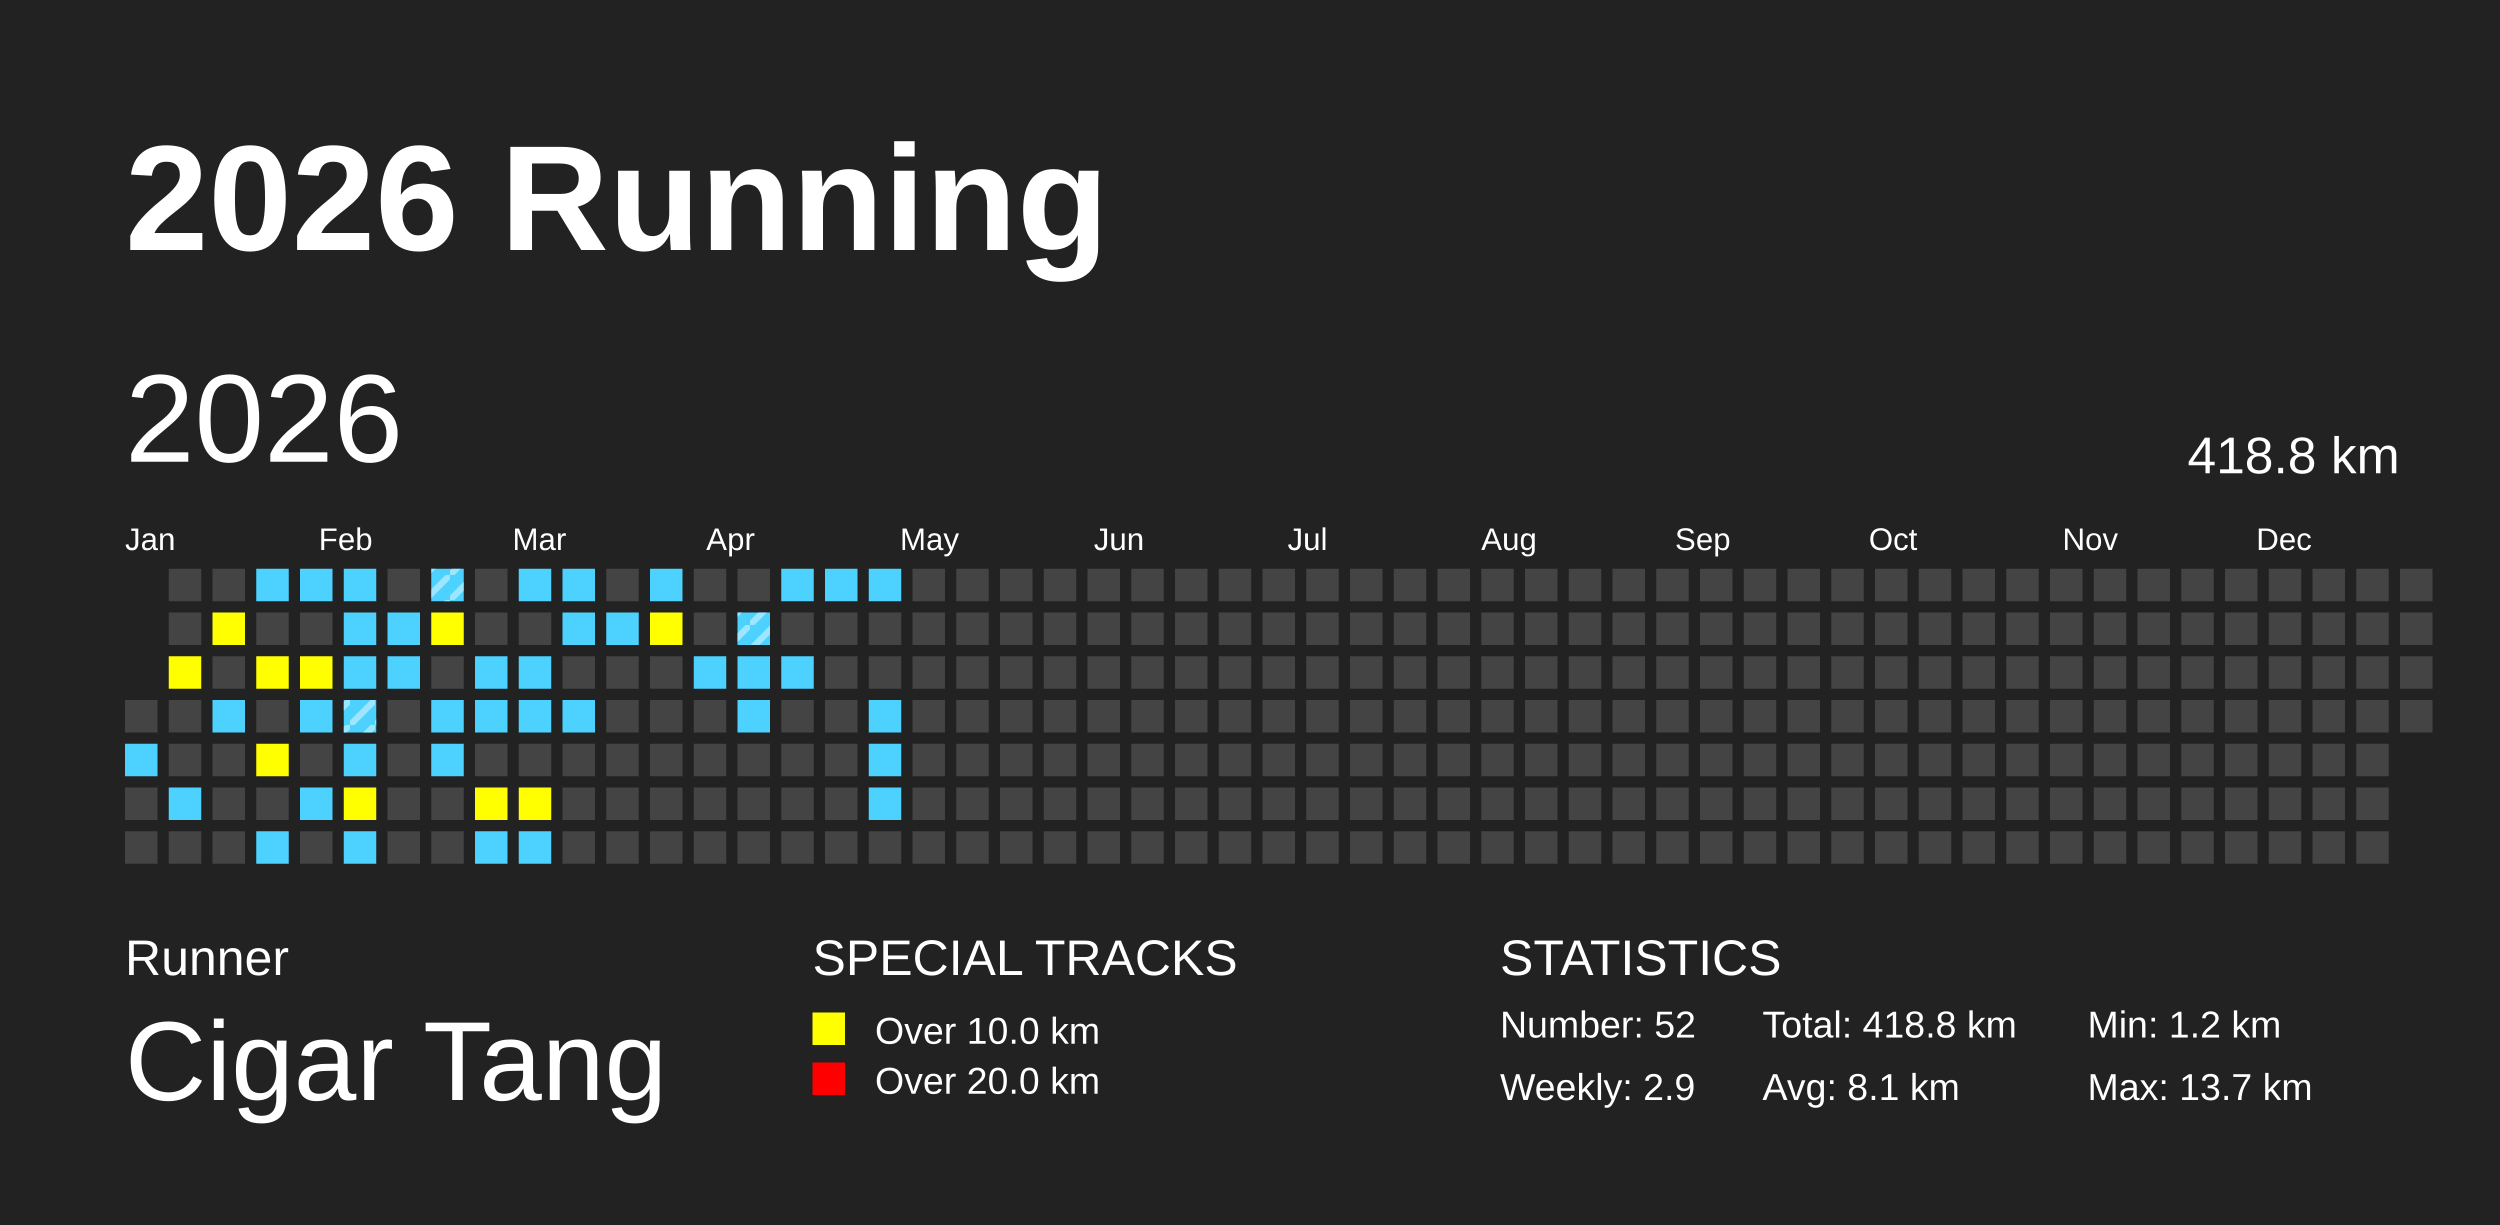
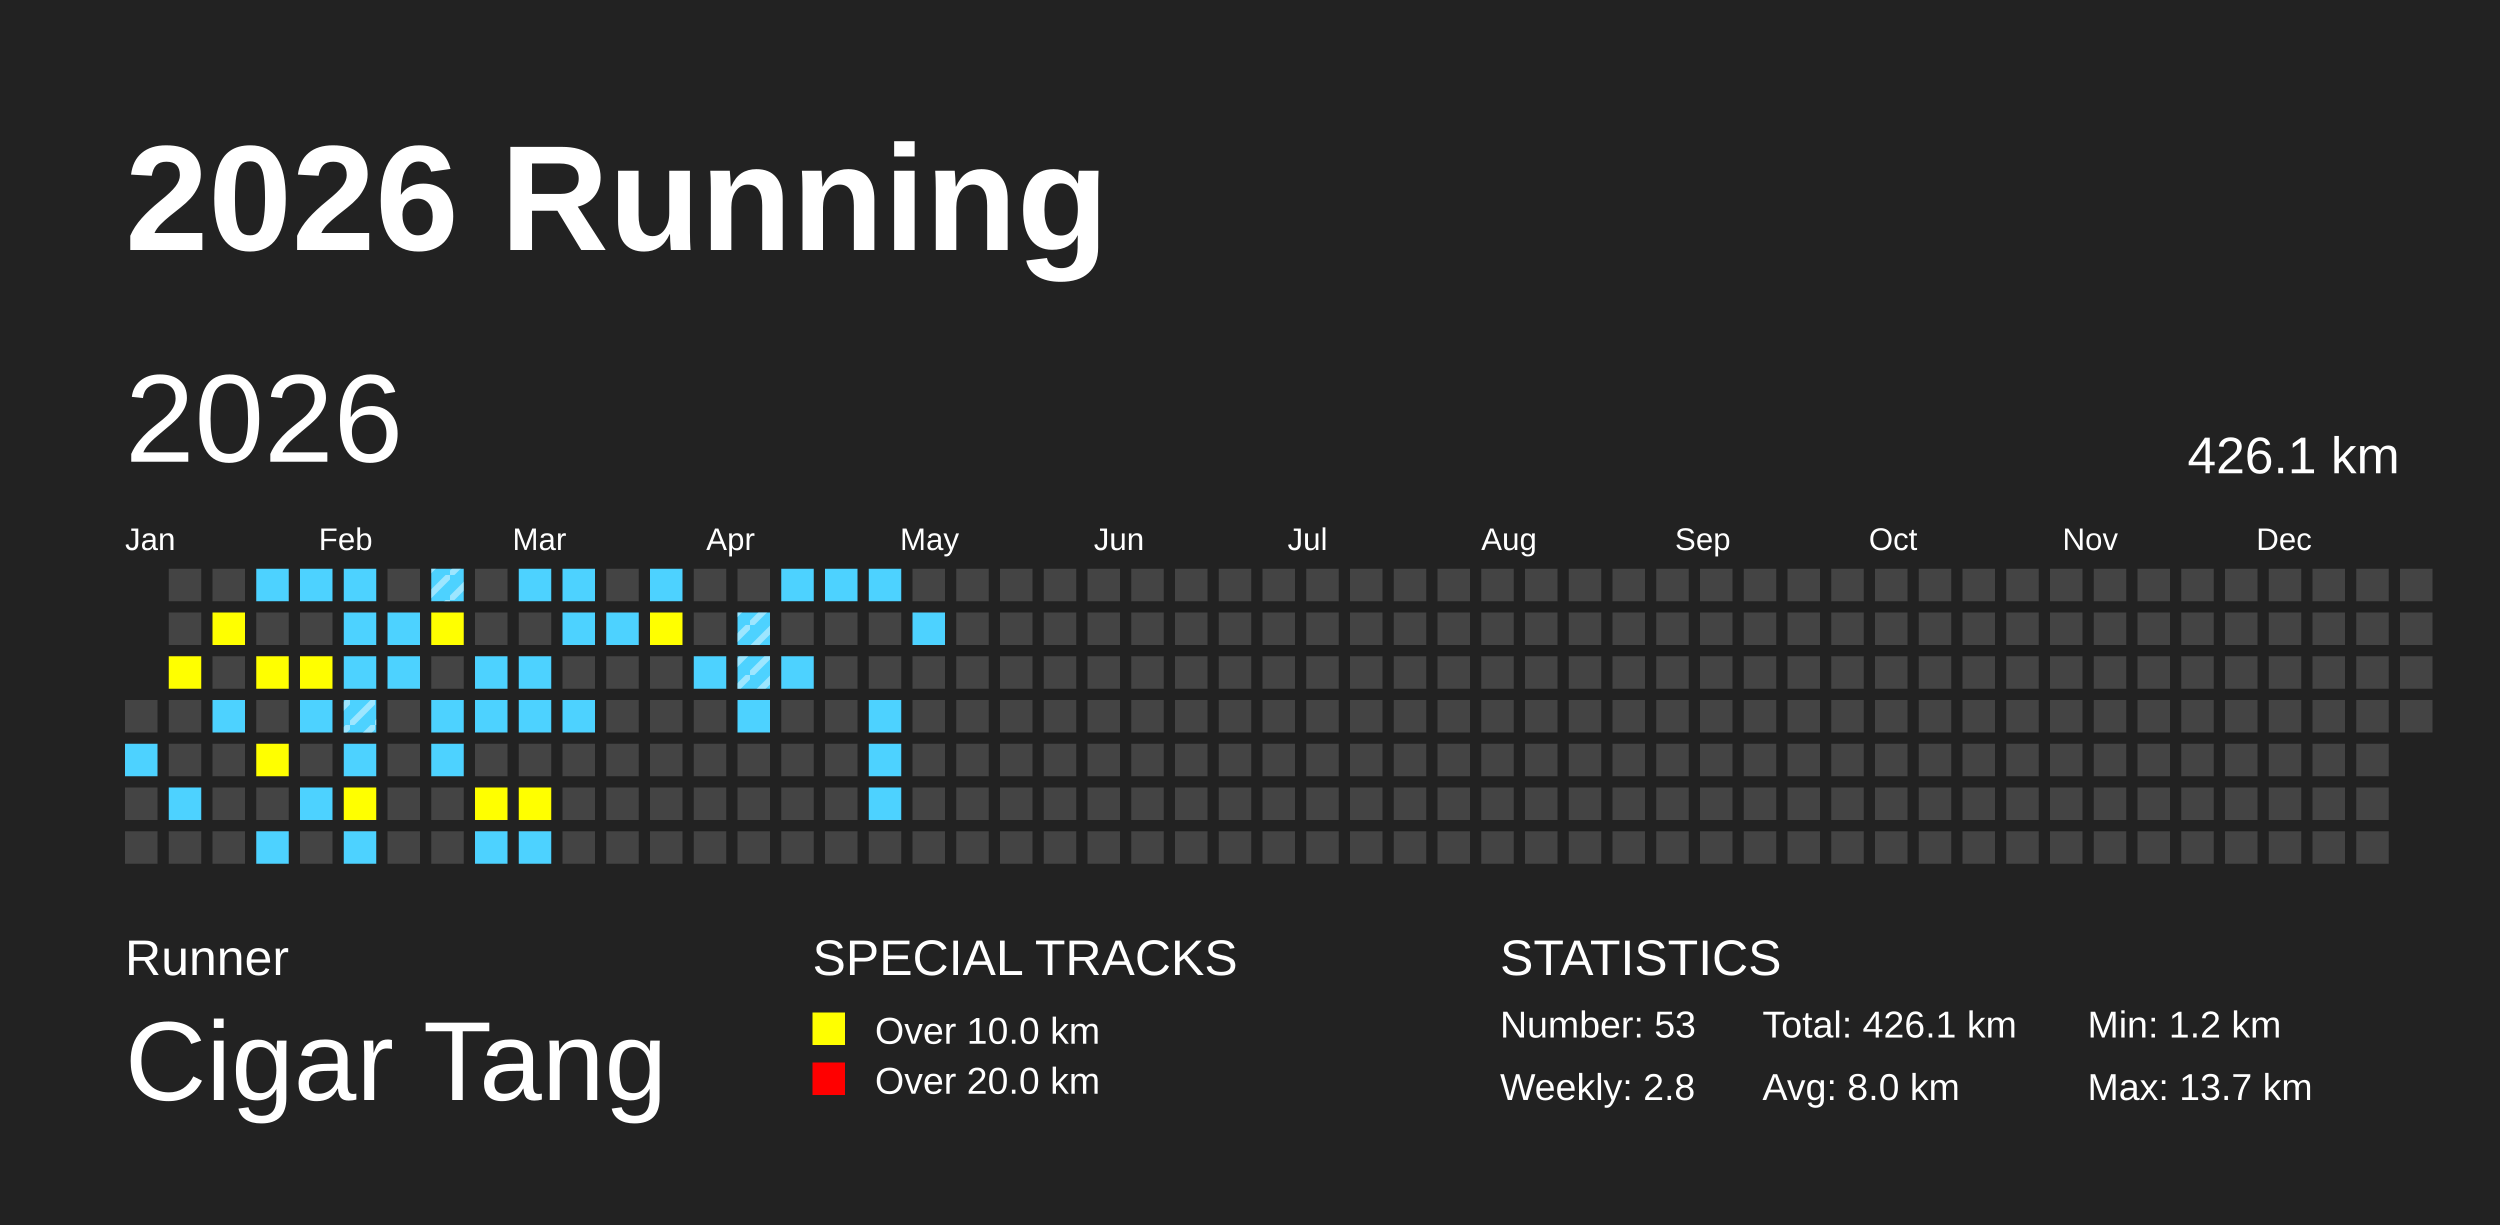
<svg xmlns="http://www.w3.org/2000/svg" baseProfile="full" height="98mm" version="1.1" viewBox="0,0,200,98" width="200mm">
  <defs>
    <pattern height="2" id="indoor-stripe" patternUnits="userSpaceOnUse" width="2">
      <line stroke="white" stroke-opacity="0.45" stroke-width="0.5" x1="0" x2="2" y1="2" y2="0" />
    </pattern>
  </defs>
  <rect fill="#222222" height="98" width="200" x="0" y="0" />
  <text fill="#FFFFFF" style="font-size:12px; font-family:Arial; font-weight:bold;" x="10" y="20">2026 Running</text>
  <text fill="#FFFFFF" style="font-size:4px; font-family:Arial" x="10" y="78">Runner</text>
  <text fill="#FFFFFF" style="font-size:9px; font-family:Arial" x="10" y="88">Cigar Tang</text>
  <text fill="#FFFFFF" style="font-size:4px; font-family:Arial" x="65" y="78">SPECIAL TRACKS</text>
  <rect fill="yellow" height="2.6" width="2.6" x="65" y="81" />
  <text fill="#FFFFFF" style="font-size:3px; font-family:Arial" x="70" y="83.5">Over 10.0 km</text>
  <rect fill="red" height="2.6" width="2.6" x="65" y="85" />
  <text fill="#FFFFFF" style="font-size:3px; font-family:Arial" x="70" y="87.5">Over 20.0 km</text>
  <text fill="#FFFFFF" style="font-size:4px; font-family:Arial" x="120" y="78">STATISTICS</text>
-   <text fill="#FFFFFF" style="font-size:3px; font-family:Arial" x="120" y="83">Number: 52</text>
-   <text fill="#FFFFFF" style="font-size:3px; font-family:Arial" x="120" y="88">Weekly: 2.9</text>
-   <text fill="#FFFFFF" style="font-size:3px; font-family:Arial" x="141" y="83">Total: 418.8 km</text>
-   <text fill="#FFFFFF" style="font-size:3px; font-family:Arial" x="141" y="88">Avg: 8.1 km</text>
+   <text fill="#FFFFFF" style="font-size:3px; font-family:Arial" x="120" y="83">Number: 53</text>
+   <text fill="#FFFFFF" style="font-size:3px; font-family:Arial" x="120" y="88">Weekly: 2.8</text>
+   <text fill="#FFFFFF" style="font-size:3px; font-family:Arial" x="141" y="83">Total: 426.1 km</text>
+   <text fill="#FFFFFF" style="font-size:3px; font-family:Arial" x="141" y="88">Avg: 8.0 km</text>
  <text fill="#FFFFFF" style="font-size:3px; font-family:Arial" x="167" y="83">Min: 1.2 km</text>
  <text fill="#FFFFFF" style="font-size:3px; font-family:Arial" x="167" y="88">Max: 13.7 km</text>
  <text dominant-baseline="hanging" fill="#FFFFFF" style="font-size:10.0px; font-family:Arial;" x="10" y="30">2026</text>
-   <text dominant-baseline="hanging" fill="#FFFFFF" style="font-size:4.125px; font-family:Arial;" x="175" y="35">418.8 km</text>
+   <text dominant-baseline="hanging" fill="#FFFFFF" style="font-size:4.125px; font-family:Arial;" x="175" y="35">426.1 km</text>
  <text fill="#FFFFFF" style="font-size:2.5px; font-family:Arial" x="10.0" y="44">Jan</text>
  <text fill="#FFFFFF" style="font-size:2.5px; font-family:Arial" x="25.5" y="44">Feb</text>
  <text fill="#FFFFFF" style="font-size:2.5px; font-family:Arial" x="41.0" y="44">Mar</text>
  <text fill="#FFFFFF" style="font-size:2.5px; font-family:Arial" x="56.5" y="44">Apr</text>
  <text fill="#FFFFFF" style="font-size:2.5px; font-family:Arial" x="72.0" y="44">May</text>
  <text fill="#FFFFFF" style="font-size:2.5px; font-family:Arial" x="87.5" y="44">Jun</text>
  <text fill="#FFFFFF" style="font-size:2.5px; font-family:Arial" x="103.0" y="44">Jul</text>
  <text fill="#FFFFFF" style="font-size:2.5px; font-family:Arial" x="118.5" y="44">Aug</text>
  <text fill="#FFFFFF" style="font-size:2.5px; font-family:Arial" x="134.0" y="44">Sep</text>
  <text fill="#FFFFFF" style="font-size:2.5px; font-family:Arial" x="149.5" y="44">Oct</text>
  <text fill="#FFFFFF" style="font-size:2.5px; font-family:Arial" x="165.0" y="44">Nov</text>
  <text fill="#FFFFFF" style="font-size:2.5px; font-family:Arial" x="180.5" y="44">Dec</text>
  <rect fill="#444444" height="2.6" width="2.6" x="10.0" y="56.0" />
  <rect fill="#4DD2FF" height="2.6" width="2.6" x="10.0" y="59.5" />
  <rect fill="#444444" height="2.6" width="2.6" x="10.0" y="63.0" />
  <rect fill="#444444" height="2.6" width="2.6" x="10.0" y="66.5" />
  <rect fill="#444444" height="2.6" width="2.6" x="13.5" y="45.5" />
  <rect fill="#444444" height="2.6" width="2.6" x="13.5" y="49.0" />
  <rect fill="yellow" height="2.6" width="2.6" x="13.5" y="52.5" />
  <rect fill="#444444" height="2.6" width="2.6" x="13.5" y="56.0" />
  <rect fill="#444444" height="2.6" width="2.6" x="13.5" y="59.5" />
  <rect fill="#4DD2FF" height="2.6" width="2.6" x="13.5" y="63.0" />
  <rect fill="#444444" height="2.6" width="2.6" x="13.5" y="66.5" />
  <rect fill="#444444" height="2.6" width="2.6" x="17.0" y="45.5" />
  <rect fill="yellow" height="2.6" width="2.6" x="17.0" y="49.0" />
  <rect fill="#444444" height="2.6" width="2.6" x="17.0" y="52.5" />
  <rect fill="#4DD2FF" height="2.6" width="2.6" x="17.0" y="56.0" />
  <rect fill="#444444" height="2.6" width="2.6" x="17.0" y="59.5" />
  <rect fill="#444444" height="2.6" width="2.6" x="17.0" y="63.0" />
  <rect fill="#444444" height="2.6" width="2.6" x="17.0" y="66.5" />
  <rect fill="#4DD2FF" height="2.6" width="2.6" x="20.5" y="45.5" />
  <rect fill="#444444" height="2.6" width="2.6" x="20.5" y="49.0" />
  <rect fill="yellow" height="2.6" width="2.6" x="20.5" y="52.5" />
  <rect fill="#444444" height="2.6" width="2.6" x="20.5" y="56.0" />
  <rect fill="yellow" height="2.6" width="2.6" x="20.5" y="59.5" />
  <rect fill="#444444" height="2.6" width="2.6" x="20.5" y="63.0" />
  <rect fill="#4DD2FF" height="2.6" width="2.6" x="20.5" y="66.5" />
  <rect fill="#4DD2FF" height="2.6" width="2.6" x="24.0" y="45.5" />
  <rect fill="#444444" height="2.6" width="2.6" x="24.0" y="49.0" />
  <rect fill="yellow" height="2.6" width="2.6" x="24.0" y="52.5" />
  <rect fill="#4DD2FF" height="2.6" width="2.6" x="24.0" y="56.0" />
  <rect fill="#444444" height="2.6" width="2.6" x="24.0" y="59.5" />
  <rect fill="#4DD2FF" height="2.6" width="2.6" x="24.0" y="63.0" />
  <rect fill="#444444" height="2.6" width="2.6" x="24.0" y="66.5" />
  <rect fill="#4DD2FF" height="2.6" width="2.6" x="27.5" y="45.5" />
  <rect fill="#4DD2FF" height="2.6" width="2.6" x="27.5" y="49.0" />
  <rect fill="#4DD2FF" height="2.6" width="2.6" x="27.5" y="52.5" />
  <rect fill="#4DD2FF" height="2.6" width="2.6" x="27.5" y="56.0" />
  <rect fill="url(#indoor-stripe)" height="2.6" style="pointer-events: none;" width="2.6" x="27.5" y="56.0" />
  <rect fill="#4DD2FF" height="2.6" width="2.6" x="27.5" y="59.5" />
  <rect fill="yellow" height="2.6" width="2.6" x="27.5" y="63.0" />
  <rect fill="#4DD2FF" height="2.6" width="2.6" x="27.5" y="66.5" />
  <rect fill="#444444" height="2.6" width="2.6" x="31.0" y="45.5" />
  <rect fill="#4DD2FF" height="2.6" width="2.6" x="31.0" y="49.0" />
  <rect fill="#4DD2FF" height="2.6" width="2.6" x="31.0" y="52.5" />
  <rect fill="#444444" height="2.6" width="2.6" x="31.0" y="56.0" />
  <rect fill="#444444" height="2.6" width="2.6" x="31.0" y="59.5" />
  <rect fill="#444444" height="2.6" width="2.6" x="31.0" y="63.0" />
  <rect fill="#444444" height="2.6" width="2.6" x="31.0" y="66.5" />
  <rect fill="#4DD2FF" height="2.6" width="2.6" x="34.5" y="45.5" />
  <rect fill="url(#indoor-stripe)" height="2.6" style="pointer-events: none;" width="2.6" x="34.5" y="45.5" />
  <rect fill="yellow" height="2.6" width="2.6" x="34.5" y="49.0" />
  <rect fill="#444444" height="2.6" width="2.6" x="34.5" y="52.5" />
  <rect fill="#4DD2FF" height="2.6" width="2.6" x="34.5" y="56.0" />
  <rect fill="#4DD2FF" height="2.6" width="2.6" x="34.5" y="59.5" />
  <rect fill="#444444" height="2.6" width="2.6" x="34.5" y="63.0" />
  <rect fill="#444444" height="2.6" width="2.6" x="34.5" y="66.5" />
  <rect fill="#444444" height="2.6" width="2.6" x="38.0" y="45.5" />
  <rect fill="#444444" height="2.6" width="2.6" x="38.0" y="49.0" />
  <rect fill="#4DD2FF" height="2.6" width="2.6" x="38.0" y="52.5" />
  <rect fill="#4DD2FF" height="2.6" width="2.6" x="38.0" y="56.0" />
  <rect fill="#444444" height="2.6" width="2.6" x="38.0" y="59.5" />
  <rect fill="yellow" height="2.6" width="2.6" x="38.0" y="63.0" />
  <rect fill="#4DD2FF" height="2.6" width="2.6" x="38.0" y="66.5" />
  <rect fill="#4DD2FF" height="2.6" width="2.6" x="41.5" y="45.5" />
  <rect fill="#444444" height="2.6" width="2.6" x="41.5" y="49.0" />
  <rect fill="#4DD2FF" height="2.6" width="2.6" x="41.5" y="52.5" />
  <rect fill="#4DD2FF" height="2.6" width="2.6" x="41.5" y="56.0" />
  <rect fill="#444444" height="2.6" width="2.6" x="41.5" y="59.5" />
  <rect fill="yellow" height="2.6" width="2.6" x="41.5" y="63.0" />
  <rect fill="#4DD2FF" height="2.6" width="2.6" x="41.5" y="66.5" />
  <rect fill="#4DD2FF" height="2.6" width="2.6" x="45.0" y="45.5" />
  <rect fill="#4DD2FF" height="2.6" width="2.6" x="45.0" y="49.0" />
  <rect fill="#444444" height="2.6" width="2.6" x="45.0" y="52.5" />
  <rect fill="#4DD2FF" height="2.6" width="2.6" x="45.0" y="56.0" />
  <rect fill="#444444" height="2.6" width="2.6" x="45.0" y="59.5" />
  <rect fill="#444444" height="2.6" width="2.6" x="45.0" y="63.0" />
  <rect fill="#444444" height="2.6" width="2.6" x="45.0" y="66.5" />
  <rect fill="#444444" height="2.6" width="2.6" x="48.5" y="45.5" />
  <rect fill="#4DD2FF" height="2.6" width="2.6" x="48.5" y="49.0" />
  <rect fill="#444444" height="2.6" width="2.6" x="48.5" y="52.5" />
  <rect fill="#444444" height="2.6" width="2.6" x="48.5" y="56.0" />
  <rect fill="#444444" height="2.6" width="2.6" x="48.5" y="59.5" />
  <rect fill="#444444" height="2.6" width="2.6" x="48.5" y="63.0" />
  <rect fill="#444444" height="2.6" width="2.6" x="48.5" y="66.5" />
  <rect fill="#4DD2FF" height="2.6" width="2.6" x="52.0" y="45.5" />
  <rect fill="yellow" height="2.6" width="2.6" x="52.0" y="49.0" />
  <rect fill="#444444" height="2.6" width="2.6" x="52.0" y="52.5" />
  <rect fill="#444444" height="2.6" width="2.6" x="52.0" y="56.0" />
  <rect fill="#444444" height="2.6" width="2.6" x="52.0" y="59.5" />
  <rect fill="#444444" height="2.6" width="2.6" x="52.0" y="63.0" />
  <rect fill="#444444" height="2.6" width="2.6" x="52.0" y="66.5" />
  <rect fill="#444444" height="2.6" width="2.6" x="55.5" y="45.5" />
  <rect fill="#444444" height="2.6" width="2.6" x="55.5" y="49.0" />
  <rect fill="#4DD2FF" height="2.6" width="2.6" x="55.5" y="52.5" />
  <rect fill="#444444" height="2.6" width="2.6" x="55.5" y="56.0" />
  <rect fill="#444444" height="2.6" width="2.6" x="55.5" y="59.5" />
  <rect fill="#444444" height="2.6" width="2.6" x="55.5" y="63.0" />
  <rect fill="#444444" height="2.6" width="2.6" x="55.5" y="66.5" />
  <rect fill="#444444" height="2.6" width="2.6" x="59.0" y="45.5" />
  <rect fill="#4DD2FF" height="2.6" width="2.6" x="59.0" y="49.0" />
  <rect fill="url(#indoor-stripe)" height="2.6" style="pointer-events: none;" width="2.6" x="59.0" y="49.0" />
  <rect fill="#4DD2FF" height="2.6" width="2.6" x="59.0" y="52.5" />
+   <rect fill="url(#indoor-stripe)" height="2.6" style="pointer-events: none;" width="2.6" x="59.0" y="52.5" />
  <rect fill="#4DD2FF" height="2.6" width="2.6" x="59.0" y="56.0" />
  <rect fill="#444444" height="2.6" width="2.6" x="59.0" y="59.5" />
  <rect fill="#444444" height="2.6" width="2.6" x="59.0" y="63.0" />
  <rect fill="#444444" height="2.6" width="2.6" x="59.0" y="66.5" />
  <rect fill="#4DD2FF" height="2.6" width="2.6" x="62.5" y="45.5" />
  <rect fill="#444444" height="2.6" width="2.6" x="62.5" y="49.0" />
  <rect fill="#4DD2FF" height="2.6" width="2.6" x="62.5" y="52.5" />
  <rect fill="#444444" height="2.6" width="2.6" x="62.5" y="56.0" />
  <rect fill="#444444" height="2.6" width="2.6" x="62.5" y="59.5" />
  <rect fill="#444444" height="2.6" width="2.6" x="62.5" y="63.0" />
  <rect fill="#444444" height="2.6" width="2.6" x="62.5" y="66.5" />
  <rect fill="#4DD2FF" height="2.6" width="2.6" x="66.0" y="45.5" />
  <rect fill="#444444" height="2.6" width="2.6" x="66.0" y="49.0" />
  <rect fill="#444444" height="2.6" width="2.6" x="66.0" y="52.5" />
  <rect fill="#444444" height="2.6" width="2.6" x="66.0" y="56.0" />
  <rect fill="#444444" height="2.6" width="2.6" x="66.0" y="59.5" />
  <rect fill="#444444" height="2.6" width="2.6" x="66.0" y="63.0" />
  <rect fill="#444444" height="2.6" width="2.6" x="66.0" y="66.5" />
  <rect fill="#4DD2FF" height="2.6" width="2.6" x="69.5" y="45.5" />
  <rect fill="#444444" height="2.6" width="2.6" x="69.5" y="49.0" />
  <rect fill="#444444" height="2.6" width="2.6" x="69.5" y="52.5" />
  <rect fill="#4DD2FF" height="2.6" width="2.6" x="69.5" y="56.0" />
  <rect fill="#4DD2FF" height="2.6" width="2.6" x="69.5" y="59.5" />
  <rect fill="#4DD2FF" height="2.6" width="2.6" x="69.5" y="63.0" />
  <rect fill="#444444" height="2.6" width="2.6" x="69.5" y="66.5" />
  <rect fill="#444444" height="2.6" width="2.6" x="73.0" y="45.5" />
-   <rect fill="#444444" height="2.6" width="2.6" x="73.0" y="49.0" />
+   <rect fill="#4DD2FF" height="2.6" width="2.6" x="73.0" y="49.0" />
  <rect fill="#444444" height="2.6" width="2.6" x="73.0" y="52.5" />
  <rect fill="#444444" height="2.6" width="2.6" x="73.0" y="56.0" />
  <rect fill="#444444" height="2.6" width="2.6" x="73.0" y="59.5" />
  <rect fill="#444444" height="2.6" width="2.6" x="73.0" y="63.0" />
  <rect fill="#444444" height="2.6" width="2.6" x="73.0" y="66.5" />
  <rect fill="#444444" height="2.6" width="2.6" x="76.5" y="45.5" />
  <rect fill="#444444" height="2.6" width="2.6" x="76.5" y="49.0" />
  <rect fill="#444444" height="2.6" width="2.6" x="76.5" y="52.5" />
  <rect fill="#444444" height="2.6" width="2.6" x="76.5" y="56.0" />
  <rect fill="#444444" height="2.6" width="2.6" x="76.5" y="59.5" />
  <rect fill="#444444" height="2.6" width="2.6" x="76.5" y="63.0" />
  <rect fill="#444444" height="2.6" width="2.6" x="76.5" y="66.5" />
  <rect fill="#444444" height="2.6" width="2.6" x="80.0" y="45.5" />
  <rect fill="#444444" height="2.6" width="2.6" x="80.0" y="49.0" />
  <rect fill="#444444" height="2.6" width="2.6" x="80.0" y="52.5" />
  <rect fill="#444444" height="2.6" width="2.6" x="80.0" y="56.0" />
  <rect fill="#444444" height="2.6" width="2.6" x="80.0" y="59.5" />
  <rect fill="#444444" height="2.6" width="2.6" x="80.0" y="63.0" />
  <rect fill="#444444" height="2.6" width="2.6" x="80.0" y="66.5" />
  <rect fill="#444444" height="2.6" width="2.6" x="83.5" y="45.5" />
  <rect fill="#444444" height="2.6" width="2.6" x="83.5" y="49.0" />
  <rect fill="#444444" height="2.6" width="2.6" x="83.5" y="52.5" />
  <rect fill="#444444" height="2.6" width="2.6" x="83.5" y="56.0" />
  <rect fill="#444444" height="2.6" width="2.6" x="83.5" y="59.5" />
  <rect fill="#444444" height="2.6" width="2.6" x="83.5" y="63.0" />
  <rect fill="#444444" height="2.6" width="2.6" x="83.5" y="66.5" />
  <rect fill="#444444" height="2.6" width="2.6" x="87.0" y="45.5" />
  <rect fill="#444444" height="2.6" width="2.6" x="87.0" y="49.0" />
  <rect fill="#444444" height="2.6" width="2.6" x="87.0" y="52.5" />
  <rect fill="#444444" height="2.6" width="2.6" x="87.0" y="56.0" />
  <rect fill="#444444" height="2.6" width="2.6" x="87.0" y="59.5" />
  <rect fill="#444444" height="2.6" width="2.6" x="87.0" y="63.0" />
  <rect fill="#444444" height="2.6" width="2.6" x="87.0" y="66.5" />
  <rect fill="#444444" height="2.6" width="2.6" x="90.5" y="45.5" />
  <rect fill="#444444" height="2.6" width="2.6" x="90.5" y="49.0" />
  <rect fill="#444444" height="2.6" width="2.6" x="90.5" y="52.5" />
  <rect fill="#444444" height="2.6" width="2.6" x="90.5" y="56.0" />
  <rect fill="#444444" height="2.6" width="2.6" x="90.5" y="59.5" />
  <rect fill="#444444" height="2.6" width="2.6" x="90.5" y="63.0" />
  <rect fill="#444444" height="2.6" width="2.6" x="90.5" y="66.5" />
  <rect fill="#444444" height="2.6" width="2.6" x="94.0" y="45.5" />
  <rect fill="#444444" height="2.6" width="2.6" x="94.0" y="49.0" />
  <rect fill="#444444" height="2.6" width="2.6" x="94.0" y="52.5" />
  <rect fill="#444444" height="2.6" width="2.6" x="94.0" y="56.0" />
  <rect fill="#444444" height="2.6" width="2.6" x="94.0" y="59.5" />
  <rect fill="#444444" height="2.6" width="2.6" x="94.0" y="63.0" />
  <rect fill="#444444" height="2.6" width="2.6" x="94.0" y="66.5" />
  <rect fill="#444444" height="2.6" width="2.6" x="97.5" y="45.5" />
  <rect fill="#444444" height="2.6" width="2.6" x="97.5" y="49.0" />
  <rect fill="#444444" height="2.6" width="2.6" x="97.5" y="52.5" />
  <rect fill="#444444" height="2.6" width="2.6" x="97.5" y="56.0" />
  <rect fill="#444444" height="2.6" width="2.6" x="97.5" y="59.5" />
  <rect fill="#444444" height="2.6" width="2.6" x="97.5" y="63.0" />
  <rect fill="#444444" height="2.6" width="2.6" x="97.5" y="66.5" />
  <rect fill="#444444" height="2.6" width="2.6" x="101.0" y="45.5" />
  <rect fill="#444444" height="2.6" width="2.6" x="101.0" y="49.0" />
  <rect fill="#444444" height="2.6" width="2.6" x="101.0" y="52.5" />
  <rect fill="#444444" height="2.6" width="2.6" x="101.0" y="56.0" />
  <rect fill="#444444" height="2.6" width="2.6" x="101.0" y="59.5" />
  <rect fill="#444444" height="2.6" width="2.6" x="101.0" y="63.0" />
  <rect fill="#444444" height="2.6" width="2.6" x="101.0" y="66.5" />
  <rect fill="#444444" height="2.6" width="2.6" x="104.5" y="45.5" />
  <rect fill="#444444" height="2.6" width="2.6" x="104.5" y="49.0" />
  <rect fill="#444444" height="2.6" width="2.6" x="104.5" y="52.5" />
  <rect fill="#444444" height="2.6" width="2.6" x="104.5" y="56.0" />
  <rect fill="#444444" height="2.6" width="2.6" x="104.5" y="59.5" />
  <rect fill="#444444" height="2.6" width="2.6" x="104.5" y="63.0" />
  <rect fill="#444444" height="2.6" width="2.6" x="104.5" y="66.5" />
  <rect fill="#444444" height="2.6" width="2.6" x="108.0" y="45.5" />
  <rect fill="#444444" height="2.6" width="2.6" x="108.0" y="49.0" />
  <rect fill="#444444" height="2.6" width="2.6" x="108.0" y="52.5" />
  <rect fill="#444444" height="2.6" width="2.6" x="108.0" y="56.0" />
  <rect fill="#444444" height="2.6" width="2.6" x="108.0" y="59.5" />
  <rect fill="#444444" height="2.6" width="2.6" x="108.0" y="63.0" />
  <rect fill="#444444" height="2.6" width="2.6" x="108.0" y="66.5" />
  <rect fill="#444444" height="2.6" width="2.6" x="111.5" y="45.5" />
  <rect fill="#444444" height="2.6" width="2.6" x="111.5" y="49.0" />
  <rect fill="#444444" height="2.6" width="2.6" x="111.5" y="52.5" />
  <rect fill="#444444" height="2.6" width="2.6" x="111.5" y="56.0" />
  <rect fill="#444444" height="2.6" width="2.6" x="111.5" y="59.5" />
  <rect fill="#444444" height="2.6" width="2.6" x="111.5" y="63.0" />
  <rect fill="#444444" height="2.6" width="2.6" x="111.5" y="66.5" />
  <rect fill="#444444" height="2.6" width="2.6" x="115.0" y="45.5" />
  <rect fill="#444444" height="2.6" width="2.6" x="115.0" y="49.0" />
  <rect fill="#444444" height="2.6" width="2.6" x="115.0" y="52.5" />
  <rect fill="#444444" height="2.6" width="2.6" x="115.0" y="56.0" />
  <rect fill="#444444" height="2.6" width="2.6" x="115.0" y="59.5" />
  <rect fill="#444444" height="2.6" width="2.6" x="115.0" y="63.0" />
  <rect fill="#444444" height="2.6" width="2.6" x="115.0" y="66.5" />
  <rect fill="#444444" height="2.6" width="2.6" x="118.5" y="45.5" />
  <rect fill="#444444" height="2.6" width="2.6" x="118.5" y="49.0" />
  <rect fill="#444444" height="2.6" width="2.6" x="118.5" y="52.5" />
  <rect fill="#444444" height="2.6" width="2.6" x="118.5" y="56.0" />
  <rect fill="#444444" height="2.6" width="2.6" x="118.5" y="59.5" />
  <rect fill="#444444" height="2.6" width="2.6" x="118.5" y="63.0" />
  <rect fill="#444444" height="2.6" width="2.6" x="118.5" y="66.5" />
  <rect fill="#444444" height="2.6" width="2.6" x="122.0" y="45.5" />
  <rect fill="#444444" height="2.6" width="2.6" x="122.0" y="49.0" />
  <rect fill="#444444" height="2.6" width="2.6" x="122.0" y="52.5" />
  <rect fill="#444444" height="2.6" width="2.6" x="122.0" y="56.0" />
  <rect fill="#444444" height="2.6" width="2.6" x="122.0" y="59.5" />
  <rect fill="#444444" height="2.6" width="2.6" x="122.0" y="63.0" />
  <rect fill="#444444" height="2.6" width="2.6" x="122.0" y="66.5" />
  <rect fill="#444444" height="2.6" width="2.6" x="125.5" y="45.5" />
  <rect fill="#444444" height="2.6" width="2.6" x="125.5" y="49.0" />
  <rect fill="#444444" height="2.6" width="2.6" x="125.5" y="52.5" />
  <rect fill="#444444" height="2.6" width="2.6" x="125.5" y="56.0" />
  <rect fill="#444444" height="2.6" width="2.6" x="125.5" y="59.5" />
  <rect fill="#444444" height="2.6" width="2.6" x="125.5" y="63.0" />
  <rect fill="#444444" height="2.6" width="2.6" x="125.5" y="66.5" />
  <rect fill="#444444" height="2.6" width="2.6" x="129.0" y="45.5" />
  <rect fill="#444444" height="2.6" width="2.6" x="129.0" y="49.0" />
  <rect fill="#444444" height="2.6" width="2.6" x="129.0" y="52.5" />
  <rect fill="#444444" height="2.6" width="2.6" x="129.0" y="56.0" />
  <rect fill="#444444" height="2.6" width="2.6" x="129.0" y="59.5" />
  <rect fill="#444444" height="2.6" width="2.6" x="129.0" y="63.0" />
  <rect fill="#444444" height="2.6" width="2.6" x="129.0" y="66.5" />
  <rect fill="#444444" height="2.6" width="2.6" x="132.5" y="45.5" />
  <rect fill="#444444" height="2.6" width="2.6" x="132.5" y="49.0" />
  <rect fill="#444444" height="2.6" width="2.6" x="132.5" y="52.5" />
  <rect fill="#444444" height="2.6" width="2.6" x="132.5" y="56.0" />
  <rect fill="#444444" height="2.6" width="2.6" x="132.5" y="59.5" />
  <rect fill="#444444" height="2.6" width="2.6" x="132.5" y="63.0" />
  <rect fill="#444444" height="2.6" width="2.6" x="132.5" y="66.5" />
  <rect fill="#444444" height="2.6" width="2.6" x="136.0" y="45.5" />
  <rect fill="#444444" height="2.6" width="2.6" x="136.0" y="49.0" />
  <rect fill="#444444" height="2.6" width="2.6" x="136.0" y="52.5" />
  <rect fill="#444444" height="2.6" width="2.6" x="136.0" y="56.0" />
  <rect fill="#444444" height="2.6" width="2.6" x="136.0" y="59.5" />
  <rect fill="#444444" height="2.6" width="2.6" x="136.0" y="63.0" />
  <rect fill="#444444" height="2.6" width="2.6" x="136.0" y="66.5" />
  <rect fill="#444444" height="2.6" width="2.6" x="139.5" y="45.5" />
  <rect fill="#444444" height="2.6" width="2.6" x="139.5" y="49.0" />
  <rect fill="#444444" height="2.6" width="2.6" x="139.5" y="52.5" />
  <rect fill="#444444" height="2.6" width="2.6" x="139.5" y="56.0" />
  <rect fill="#444444" height="2.6" width="2.6" x="139.5" y="59.5" />
  <rect fill="#444444" height="2.6" width="2.6" x="139.5" y="63.0" />
  <rect fill="#444444" height="2.6" width="2.6" x="139.5" y="66.5" />
  <rect fill="#444444" height="2.6" width="2.6" x="143.0" y="45.5" />
  <rect fill="#444444" height="2.6" width="2.6" x="143.0" y="49.0" />
  <rect fill="#444444" height="2.6" width="2.6" x="143.0" y="52.5" />
  <rect fill="#444444" height="2.6" width="2.6" x="143.0" y="56.0" />
  <rect fill="#444444" height="2.6" width="2.6" x="143.0" y="59.5" />
  <rect fill="#444444" height="2.6" width="2.6" x="143.0" y="63.0" />
  <rect fill="#444444" height="2.6" width="2.6" x="143.0" y="66.5" />
  <rect fill="#444444" height="2.6" width="2.6" x="146.5" y="45.5" />
  <rect fill="#444444" height="2.6" width="2.6" x="146.5" y="49.0" />
  <rect fill="#444444" height="2.6" width="2.6" x="146.5" y="52.5" />
  <rect fill="#444444" height="2.6" width="2.6" x="146.5" y="56.0" />
  <rect fill="#444444" height="2.6" width="2.6" x="146.5" y="59.5" />
  <rect fill="#444444" height="2.6" width="2.6" x="146.5" y="63.0" />
  <rect fill="#444444" height="2.6" width="2.6" x="146.5" y="66.5" />
  <rect fill="#444444" height="2.6" width="2.6" x="150.0" y="45.5" />
  <rect fill="#444444" height="2.6" width="2.6" x="150.0" y="49.0" />
  <rect fill="#444444" height="2.6" width="2.6" x="150.0" y="52.5" />
  <rect fill="#444444" height="2.6" width="2.6" x="150.0" y="56.0" />
  <rect fill="#444444" height="2.6" width="2.6" x="150.0" y="59.5" />
  <rect fill="#444444" height="2.6" width="2.6" x="150.0" y="63.0" />
  <rect fill="#444444" height="2.6" width="2.6" x="150.0" y="66.5" />
  <rect fill="#444444" height="2.6" width="2.6" x="153.5" y="45.5" />
  <rect fill="#444444" height="2.6" width="2.6" x="153.5" y="49.0" />
  <rect fill="#444444" height="2.6" width="2.6" x="153.5" y="52.5" />
  <rect fill="#444444" height="2.6" width="2.6" x="153.5" y="56.0" />
  <rect fill="#444444" height="2.6" width="2.6" x="153.5" y="59.5" />
  <rect fill="#444444" height="2.6" width="2.6" x="153.5" y="63.0" />
  <rect fill="#444444" height="2.6" width="2.6" x="153.5" y="66.5" />
  <rect fill="#444444" height="2.6" width="2.6" x="157.0" y="45.5" />
  <rect fill="#444444" height="2.6" width="2.6" x="157.0" y="49.0" />
  <rect fill="#444444" height="2.6" width="2.6" x="157.0" y="52.5" />
  <rect fill="#444444" height="2.6" width="2.6" x="157.0" y="56.0" />
  <rect fill="#444444" height="2.6" width="2.6" x="157.0" y="59.5" />
  <rect fill="#444444" height="2.6" width="2.6" x="157.0" y="63.0" />
  <rect fill="#444444" height="2.6" width="2.6" x="157.0" y="66.5" />
  <rect fill="#444444" height="2.6" width="2.6" x="160.5" y="45.5" />
  <rect fill="#444444" height="2.6" width="2.6" x="160.5" y="49.0" />
  <rect fill="#444444" height="2.6" width="2.6" x="160.5" y="52.5" />
  <rect fill="#444444" height="2.6" width="2.6" x="160.5" y="56.0" />
  <rect fill="#444444" height="2.6" width="2.6" x="160.5" y="59.5" />
  <rect fill="#444444" height="2.6" width="2.6" x="160.5" y="63.0" />
  <rect fill="#444444" height="2.6" width="2.6" x="160.5" y="66.5" />
  <rect fill="#444444" height="2.6" width="2.6" x="164.0" y="45.5" />
  <rect fill="#444444" height="2.6" width="2.6" x="164.0" y="49.0" />
  <rect fill="#444444" height="2.6" width="2.6" x="164.0" y="52.5" />
  <rect fill="#444444" height="2.6" width="2.6" x="164.0" y="56.0" />
  <rect fill="#444444" height="2.6" width="2.6" x="164.0" y="59.5" />
  <rect fill="#444444" height="2.6" width="2.6" x="164.0" y="63.0" />
  <rect fill="#444444" height="2.6" width="2.6" x="164.0" y="66.5" />
  <rect fill="#444444" height="2.6" width="2.6" x="167.5" y="45.5" />
  <rect fill="#444444" height="2.6" width="2.6" x="167.5" y="49.0" />
  <rect fill="#444444" height="2.6" width="2.6" x="167.5" y="52.5" />
  <rect fill="#444444" height="2.6" width="2.6" x="167.5" y="56.0" />
  <rect fill="#444444" height="2.6" width="2.6" x="167.5" y="59.5" />
  <rect fill="#444444" height="2.6" width="2.6" x="167.5" y="63.0" />
  <rect fill="#444444" height="2.6" width="2.6" x="167.5" y="66.5" />
  <rect fill="#444444" height="2.6" width="2.6" x="171.0" y="45.5" />
  <rect fill="#444444" height="2.6" width="2.6" x="171.0" y="49.0" />
  <rect fill="#444444" height="2.6" width="2.6" x="171.0" y="52.5" />
  <rect fill="#444444" height="2.6" width="2.6" x="171.0" y="56.0" />
  <rect fill="#444444" height="2.6" width="2.6" x="171.0" y="59.5" />
  <rect fill="#444444" height="2.6" width="2.6" x="171.0" y="63.0" />
  <rect fill="#444444" height="2.6" width="2.6" x="171.0" y="66.5" />
  <rect fill="#444444" height="2.6" width="2.6" x="174.5" y="45.5" />
  <rect fill="#444444" height="2.6" width="2.6" x="174.5" y="49.0" />
  <rect fill="#444444" height="2.6" width="2.6" x="174.5" y="52.5" />
  <rect fill="#444444" height="2.6" width="2.6" x="174.5" y="56.0" />
  <rect fill="#444444" height="2.6" width="2.6" x="174.5" y="59.5" />
  <rect fill="#444444" height="2.6" width="2.6" x="174.5" y="63.0" />
  <rect fill="#444444" height="2.6" width="2.6" x="174.5" y="66.5" />
  <rect fill="#444444" height="2.6" width="2.6" x="178.0" y="45.5" />
  <rect fill="#444444" height="2.6" width="2.6" x="178.0" y="49.0" />
  <rect fill="#444444" height="2.6" width="2.6" x="178.0" y="52.5" />
  <rect fill="#444444" height="2.6" width="2.6" x="178.0" y="56.0" />
  <rect fill="#444444" height="2.6" width="2.6" x="178.0" y="59.5" />
  <rect fill="#444444" height="2.6" width="2.6" x="178.0" y="63.0" />
  <rect fill="#444444" height="2.6" width="2.6" x="178.0" y="66.5" />
  <rect fill="#444444" height="2.6" width="2.6" x="181.5" y="45.5" />
  <rect fill="#444444" height="2.6" width="2.6" x="181.5" y="49.0" />
  <rect fill="#444444" height="2.6" width="2.6" x="181.5" y="52.5" />
  <rect fill="#444444" height="2.6" width="2.6" x="181.5" y="56.0" />
  <rect fill="#444444" height="2.6" width="2.6" x="181.5" y="59.5" />
  <rect fill="#444444" height="2.6" width="2.6" x="181.5" y="63.0" />
  <rect fill="#444444" height="2.6" width="2.6" x="181.5" y="66.5" />
  <rect fill="#444444" height="2.6" width="2.6" x="185.0" y="45.5" />
  <rect fill="#444444" height="2.6" width="2.6" x="185.0" y="49.0" />
  <rect fill="#444444" height="2.6" width="2.6" x="185.0" y="52.5" />
  <rect fill="#444444" height="2.6" width="2.6" x="185.0" y="56.0" />
  <rect fill="#444444" height="2.6" width="2.6" x="185.0" y="59.5" />
  <rect fill="#444444" height="2.6" width="2.6" x="185.0" y="63.0" />
  <rect fill="#444444" height="2.6" width="2.6" x="185.0" y="66.5" />
  <rect fill="#444444" height="2.6" width="2.6" x="188.5" y="45.5" />
  <rect fill="#444444" height="2.6" width="2.6" x="188.5" y="49.0" />
  <rect fill="#444444" height="2.6" width="2.6" x="188.5" y="52.5" />
  <rect fill="#444444" height="2.6" width="2.6" x="188.5" y="56.0" />
  <rect fill="#444444" height="2.6" width="2.6" x="188.5" y="59.5" />
  <rect fill="#444444" height="2.6" width="2.6" x="188.5" y="63.0" />
  <rect fill="#444444" height="2.6" width="2.6" x="188.5" y="66.5" />
  <rect fill="#444444" height="2.6" width="2.6" x="192.0" y="45.5" />
  <rect fill="#444444" height="2.6" width="2.6" x="192.0" y="49.0" />
  <rect fill="#444444" height="2.6" width="2.6" x="192.0" y="52.5" />
  <rect fill="#444444" height="2.6" width="2.6" x="192.0" y="56.0" />
</svg>
